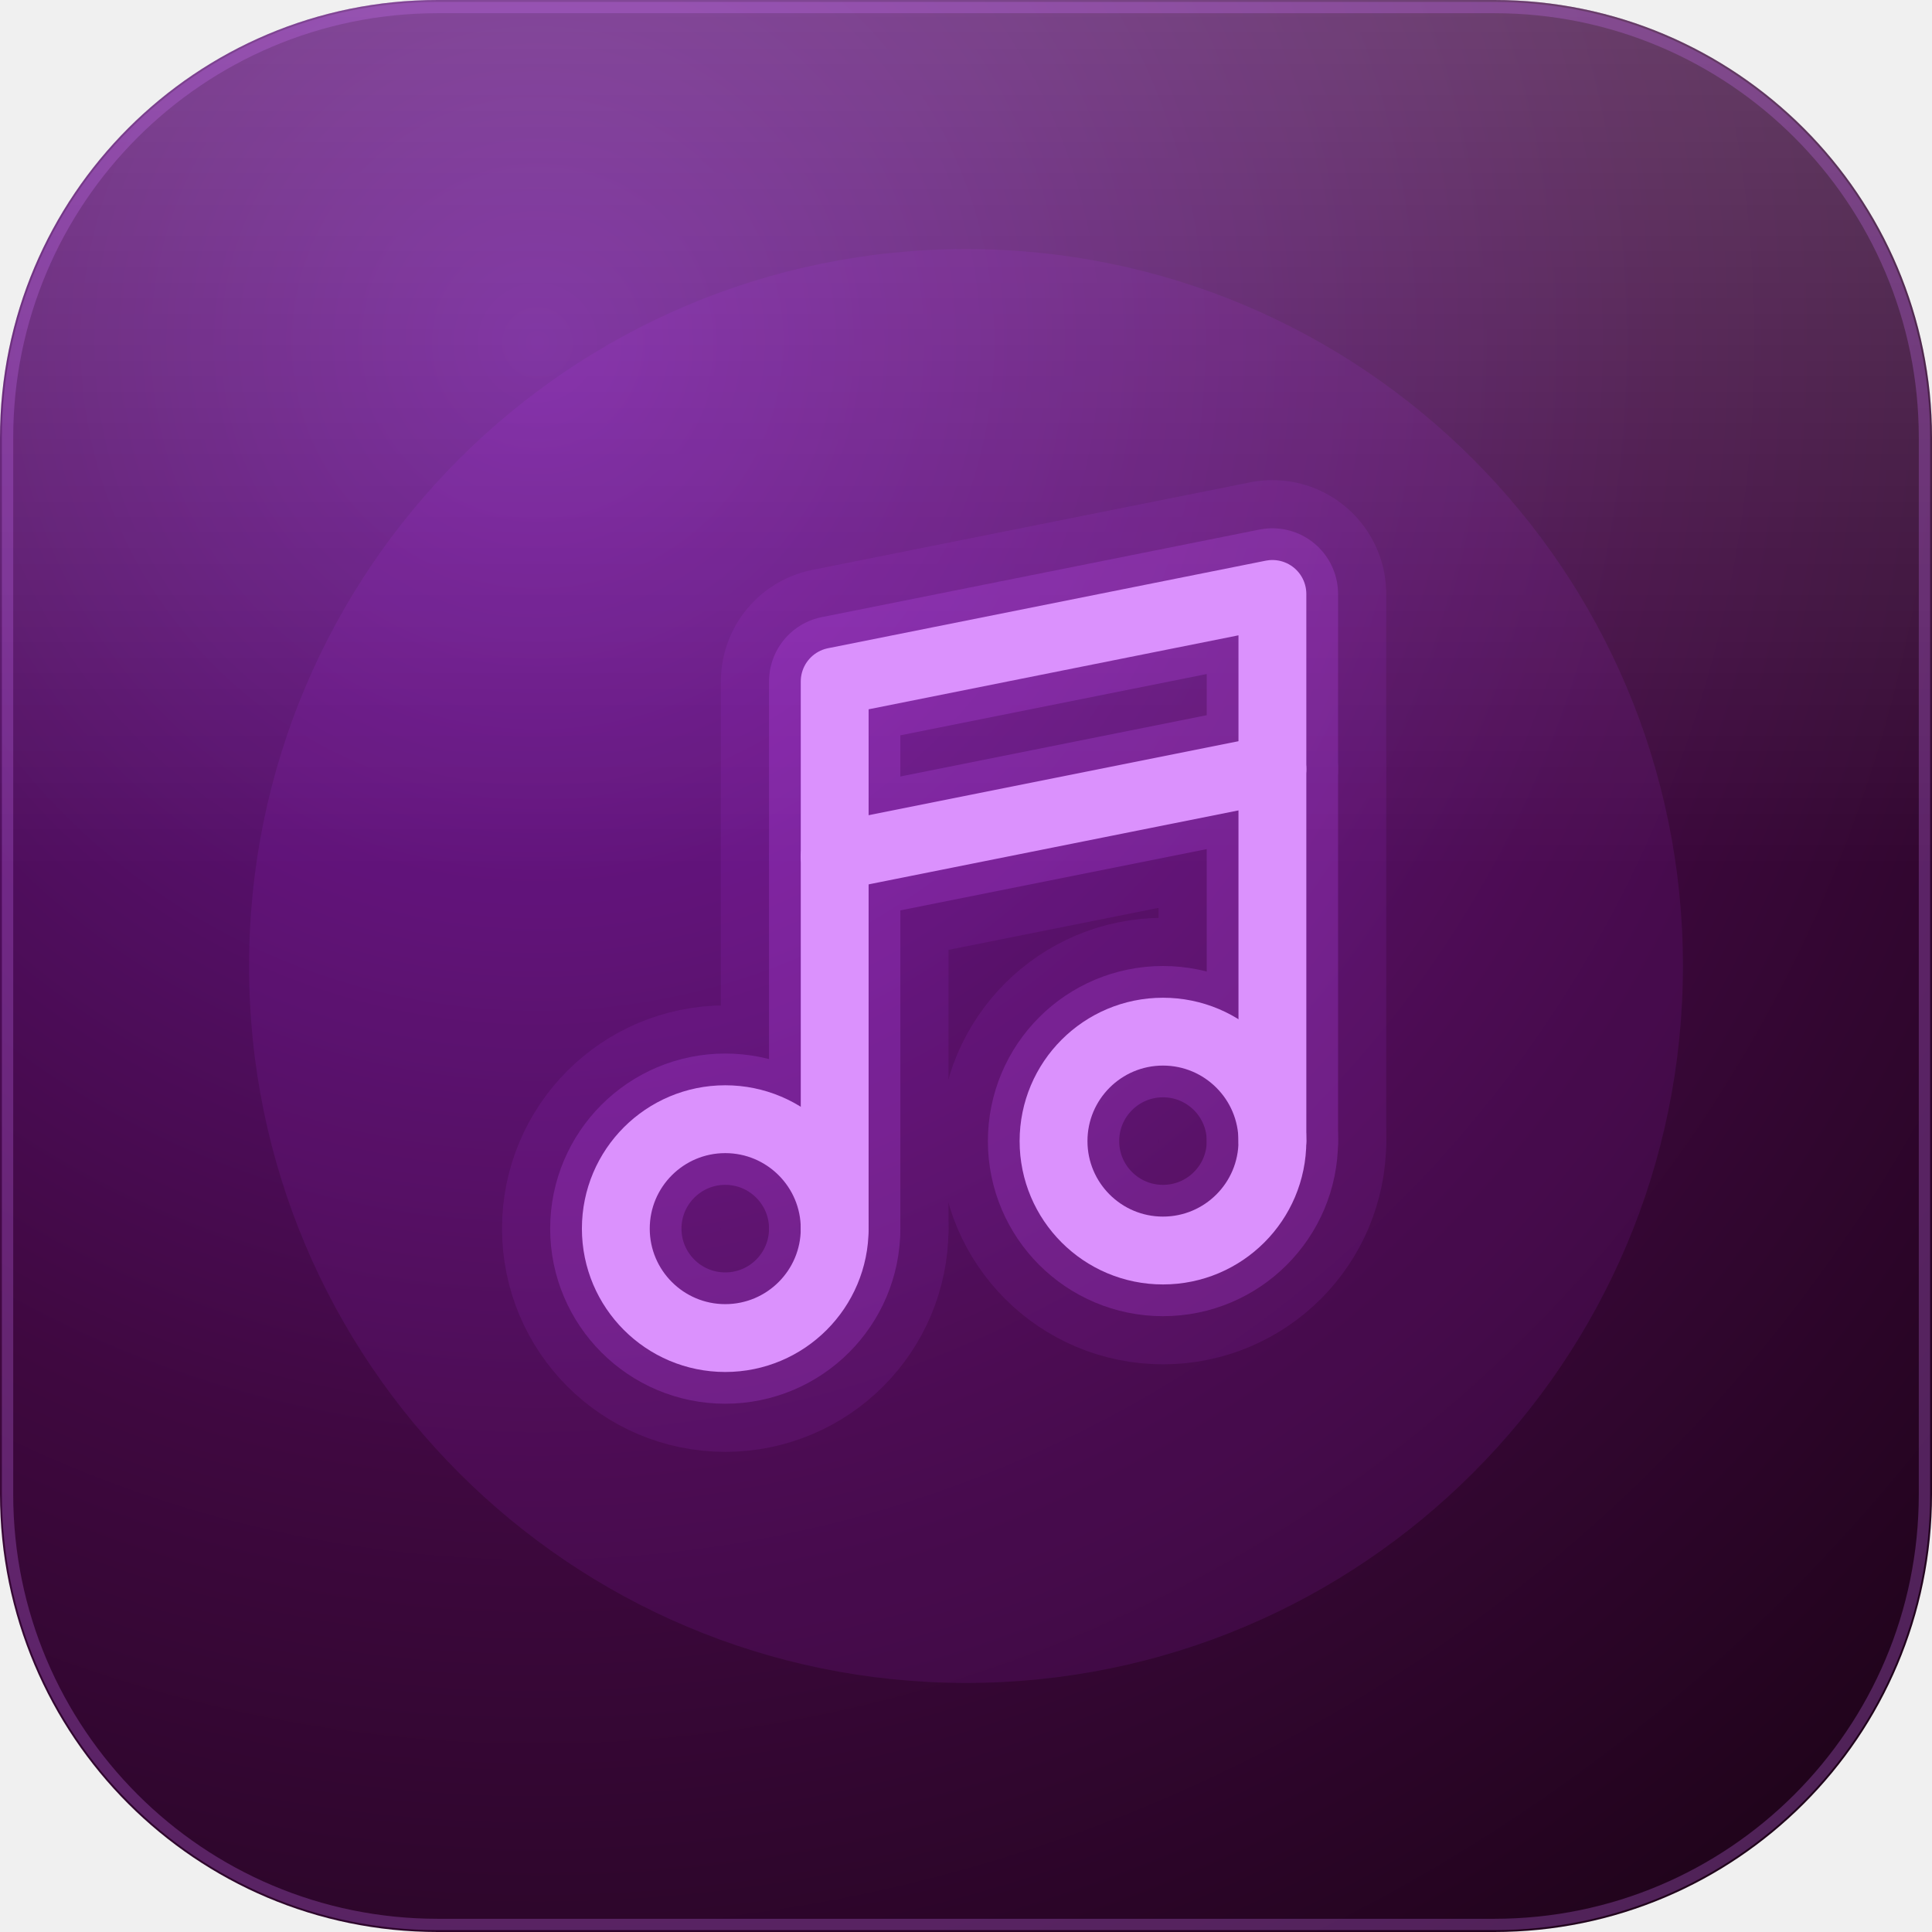
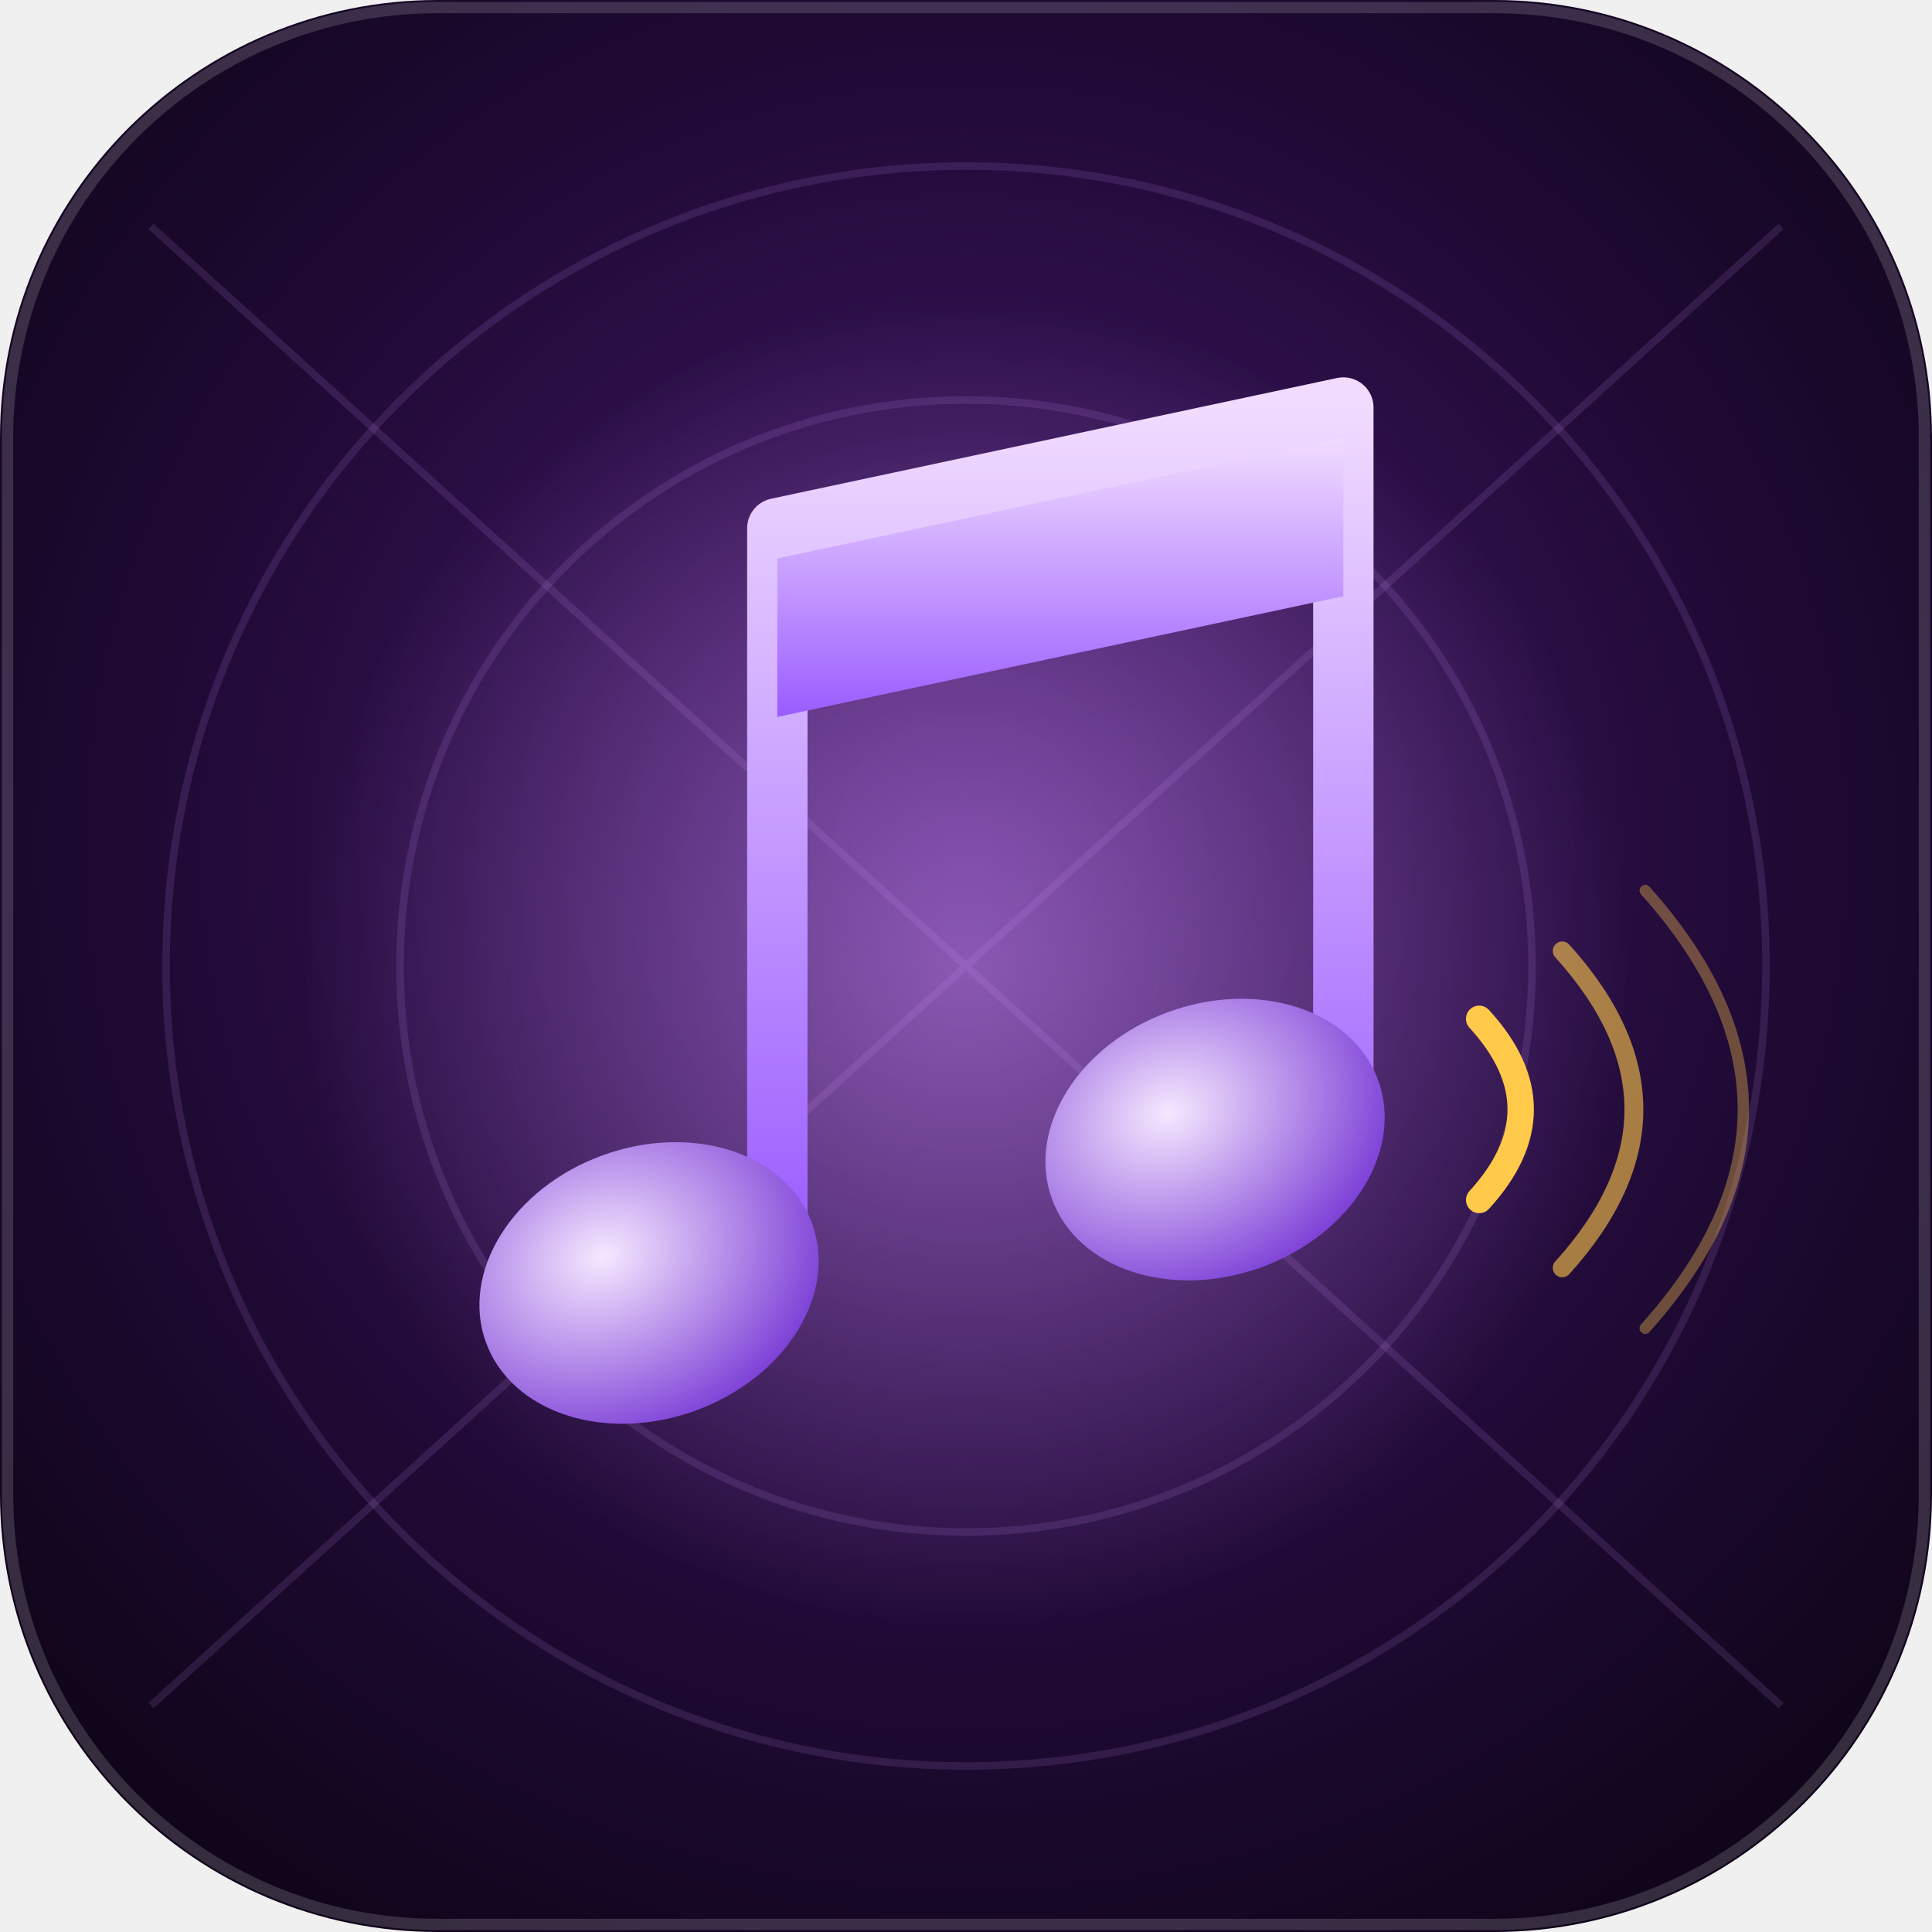
<svg xmlns="http://www.w3.org/2000/svg" viewBox="0 0 512 512">
-   <defs>
-     <radialGradient id="b" cx="28%" cy="18%" r="105%">
-       <stop offset="0" stop-color="hsl(281 72% 34%)" />
-       <stop offset=".55" stop-color="hsl(299 78% 14%)" />
-       <stop offset="1" stop-color="hsl(313 80% 6%)" />
-     </radialGradient>
-     <linearGradient id="s" x1="0" y1="0" x2="0" y2="1">
-       <stop offset="0" stop-color="#fff" stop-opacity=".22" />
-       <stop offset=".45" stop-color="#fff" stop-opacity="0" />
-     </linearGradient>
-     <clipPath id="c">
-       <rect width="512" height="512" rx="116" />
-     </clipPath>
-   </defs>
-   <g clip-path="url(#c)">
-     <rect width="512" height="512" fill="url(#b)" />
-     <rect width="512" height="512" fill="url(#s)" />
-     <circle cx="256" cy="256" r="190" fill="hsl(281 95% 60%)" opacity=".10" />
-   </g>
-   <g transform="translate(256 256) scale(11.6) translate(-12 -12)" fill="none" stroke-linecap="round" stroke-linejoin="round" color="hsl(281 96% 76%)">
-     <g stroke="hsl(281 100% 62%)" stroke-width="5.2" opacity=".10">
-       <path d="M9 18V5.5l10-2V16" />
-       <circle cx="6.5" cy="18" r="2.5" />
-       <circle cx="16.5" cy="16" r="2.5" />
-       <path d="M9 9.5l10-2" />
+   <clipPath id="r">
+     <rect width="512" height="512" rx="116" />
+   </clipPath>
+   <g clip-path="url(#r)">
+     <defs>
+       <radialGradient id="bg" cx="50%" cy="44%" r="74%">
+         <stop offset="0" stop-color="#46196e" />
+         <stop offset=".55" stop-color="#200a36" />
+         <stop offset="1" stop-color="#0a030f" />
+       </radialGradient>
+       <radialGradient id="halo" cx="50%" cy="50%" r="50%">
+         <stop offset="0" stop-color="#d49aff" stop-opacity=".5" />
+         <stop offset="1" stop-color="#d49aff" stop-opacity="0" />
+       </radialGradient>
+       <linearGradient id="stem" x1="0" y1="0" x2="0" y2="1">
+         <stop offset="0" stop-color="#f1dcff" />
+         <stop offset="1" stop-color="#9a5cff" />
+       </linearGradient>
+       <radialGradient id="head" cx="40%" cy="35%" r="70%">
+         <stop offset="0" stop-color="#f6e8ff" />
+         <stop offset="1" stop-color="#7a3cd6" />
+       </radialGradient>
+     </defs>
+     <rect width="512" height="512" fill="url(#bg)" />
+     <g fill="none" stroke="#d49aff" stroke-opacity=".13" stroke-width="2">
+       <circle cx="256" cy="256" r="150" />
+       <circle cx="256" cy="256" r="212" />
+       <path d="M256 256L40 60M256 256L472 60M256 256L40 452M256 256L472 452" />
    </g>
-     <g stroke="hsl(281 100% 66%)" stroke-width="3" opacity=".22">
-       <path d="M9 18V5.5l10-2V16" />
-       <circle cx="6.5" cy="18" r="2.5" />
-       <circle cx="16.5" cy="16" r="2.5" />
-       <path d="M9 9.5l10-2" />
-     </g>
-     <g stroke="hsl(281 96% 78%)" stroke-width="1.55">
-       <path d="M9 18V5.5l10-2V16" />
-       <circle cx="6.5" cy="18" r="2.5" />
-       <circle cx="16.5" cy="16" r="2.5" />
-       <path d="M9 9.5l10-2" />
+     <circle cx="256" cy="256" r="175" fill="url(#halo)" />
+     <path d="M206 330 V140 L356 108 V292" fill="none" stroke="url(#stem)" stroke-width="16" stroke-linejoin="round" stroke-linecap="round" />
+     <path d="M206 148 L356 116 V158 L206 190Z" fill="url(#stem)" />
+     <ellipse cx="172" cy="340" rx="46" ry="36" fill="url(#head)" transform="rotate(-20 172 340)" />
+     <ellipse cx="322" cy="302" rx="46" ry="36" fill="url(#head)" transform="rotate(-20 322 302)" />
+     <g fill="none" stroke="#ffc94a" stroke-linecap="round">
+       <path d="M392 270 q22 24 0 48" stroke-width="7" />
+       <path d="M414 252 q38 42 0 84" stroke-width="5" opacity=".6" />
+       <path d="M436 236 q52 58 0 116" stroke-width="3" opacity=".35" />
    </g>
  </g>
-   <rect x="2" y="2" width="508" height="508" rx="114" fill="none" stroke="hsl(281 85% 70%)" stroke-opacity=".28" stroke-width="3" />
+   <rect x="2" y="2" width="508" height="508" rx="114" fill="none" stroke="#fff" stroke-opacity=".16" stroke-width="3" />
</svg>
